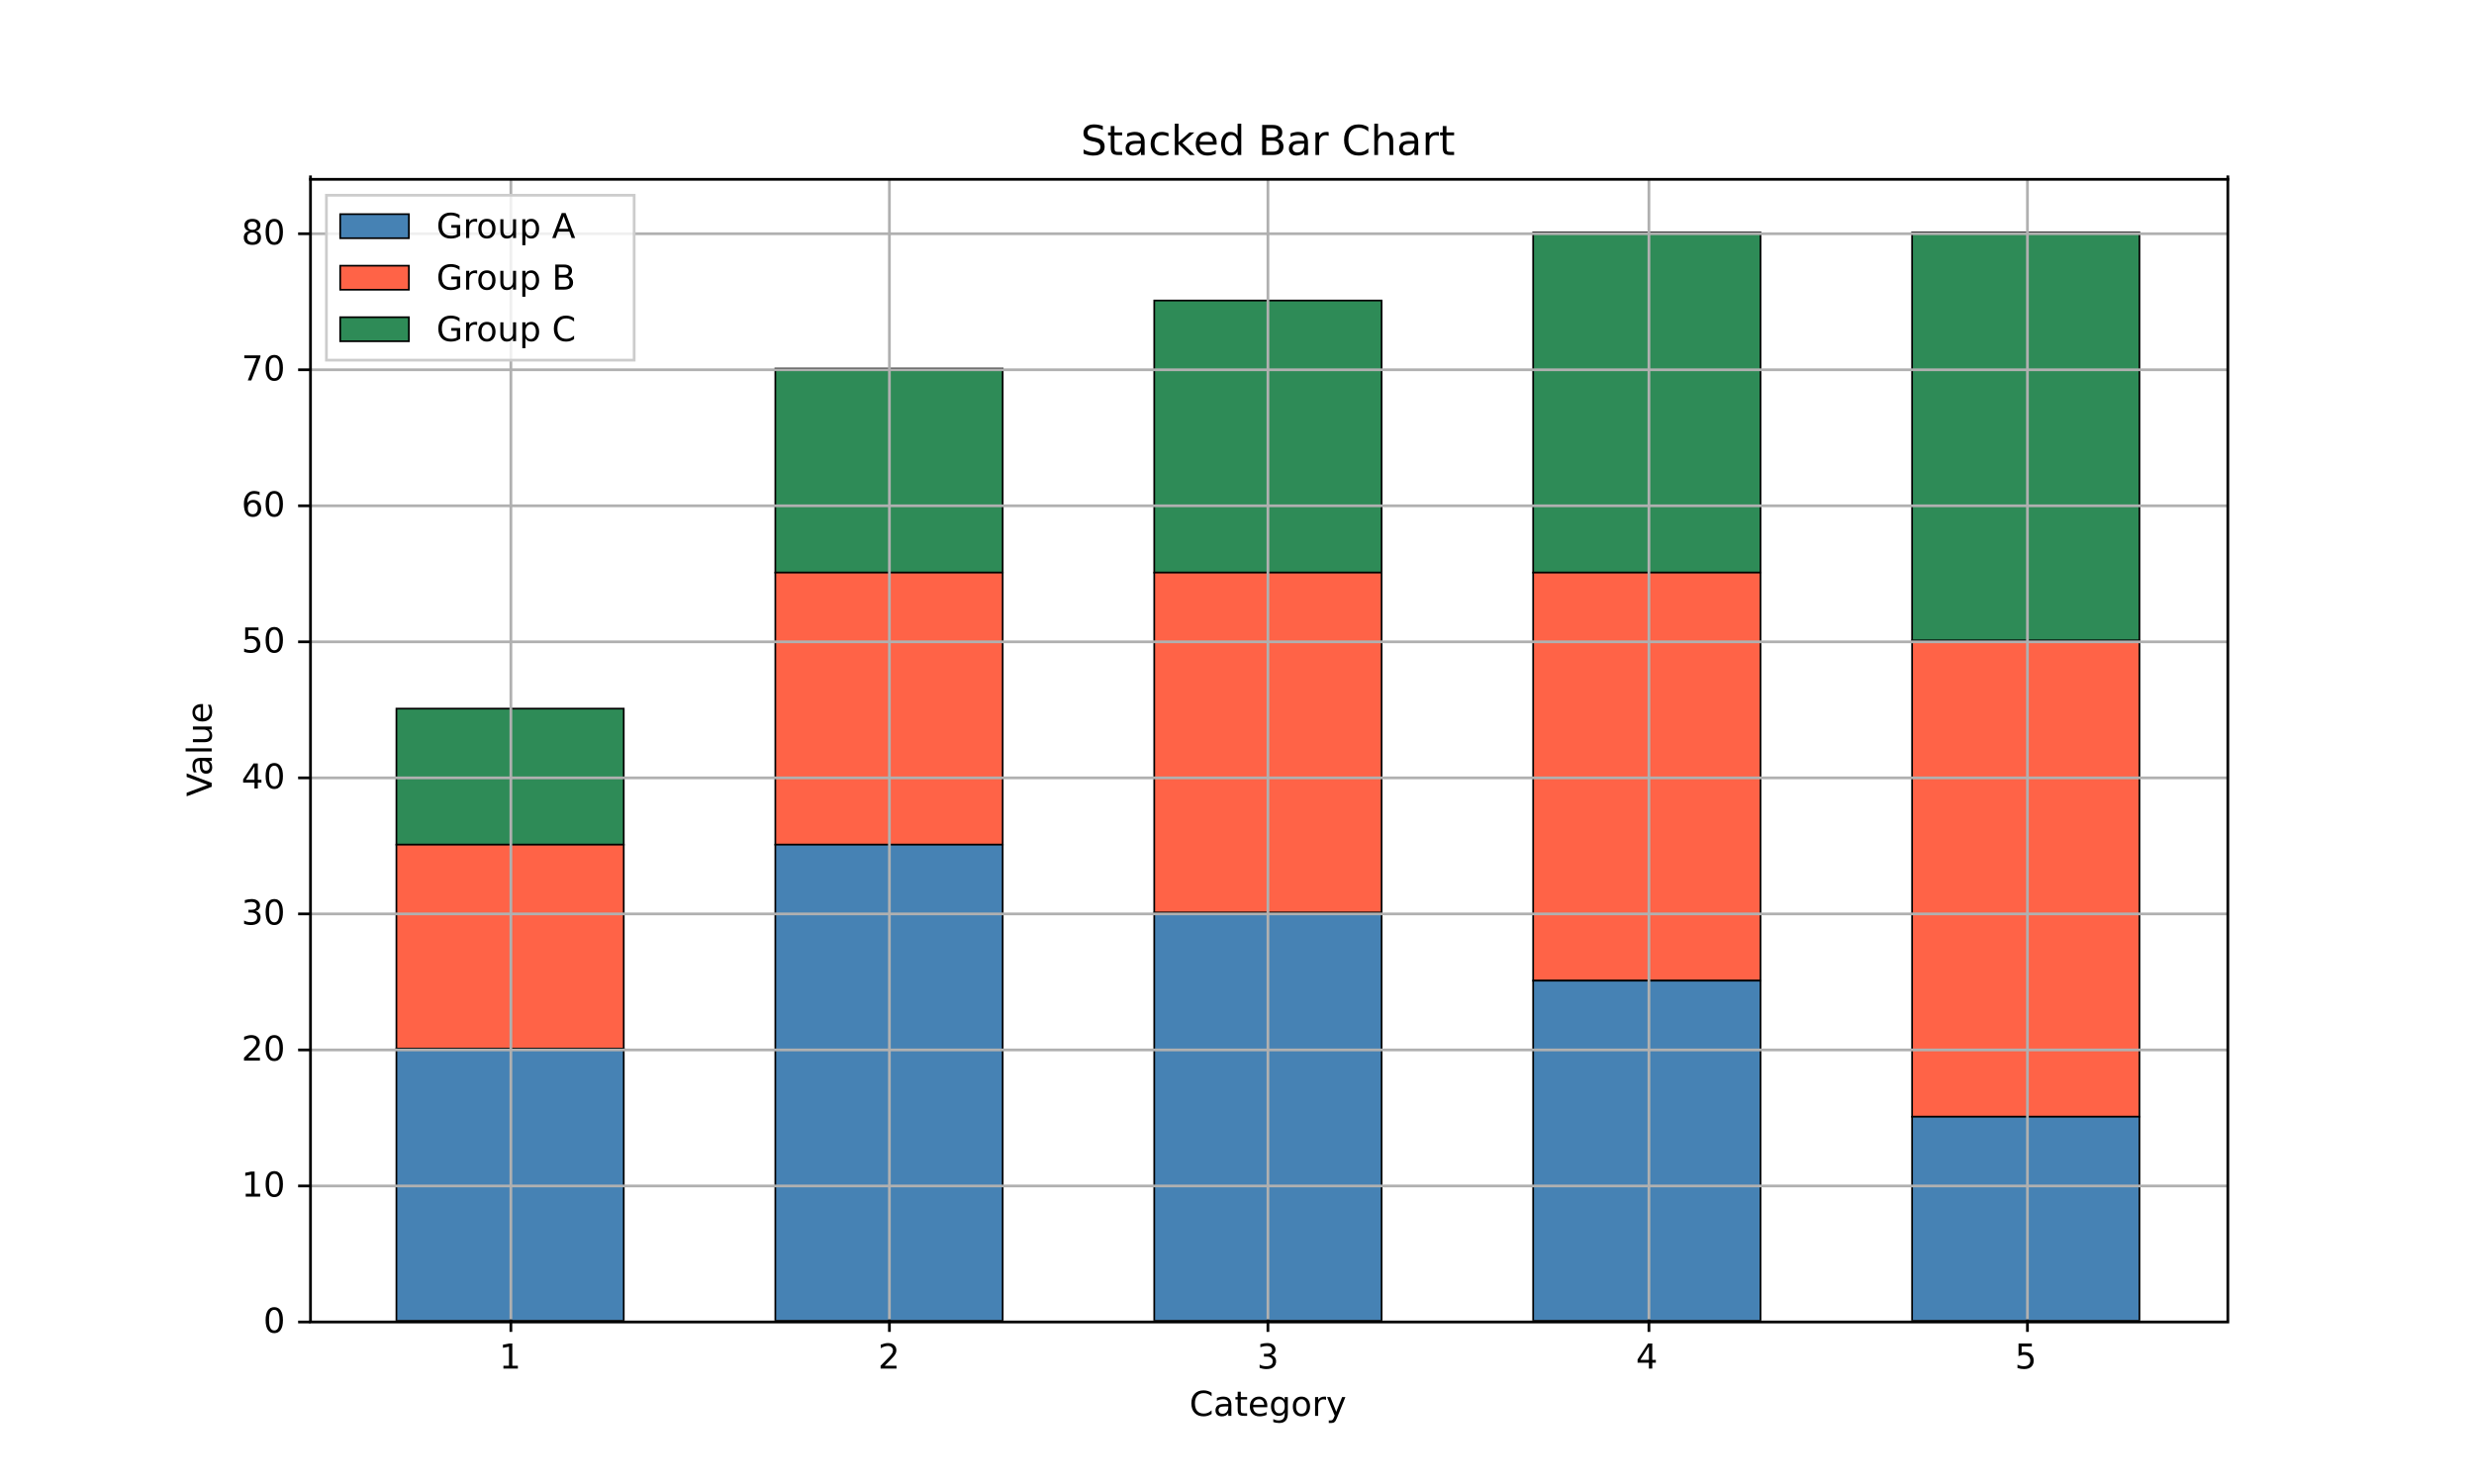
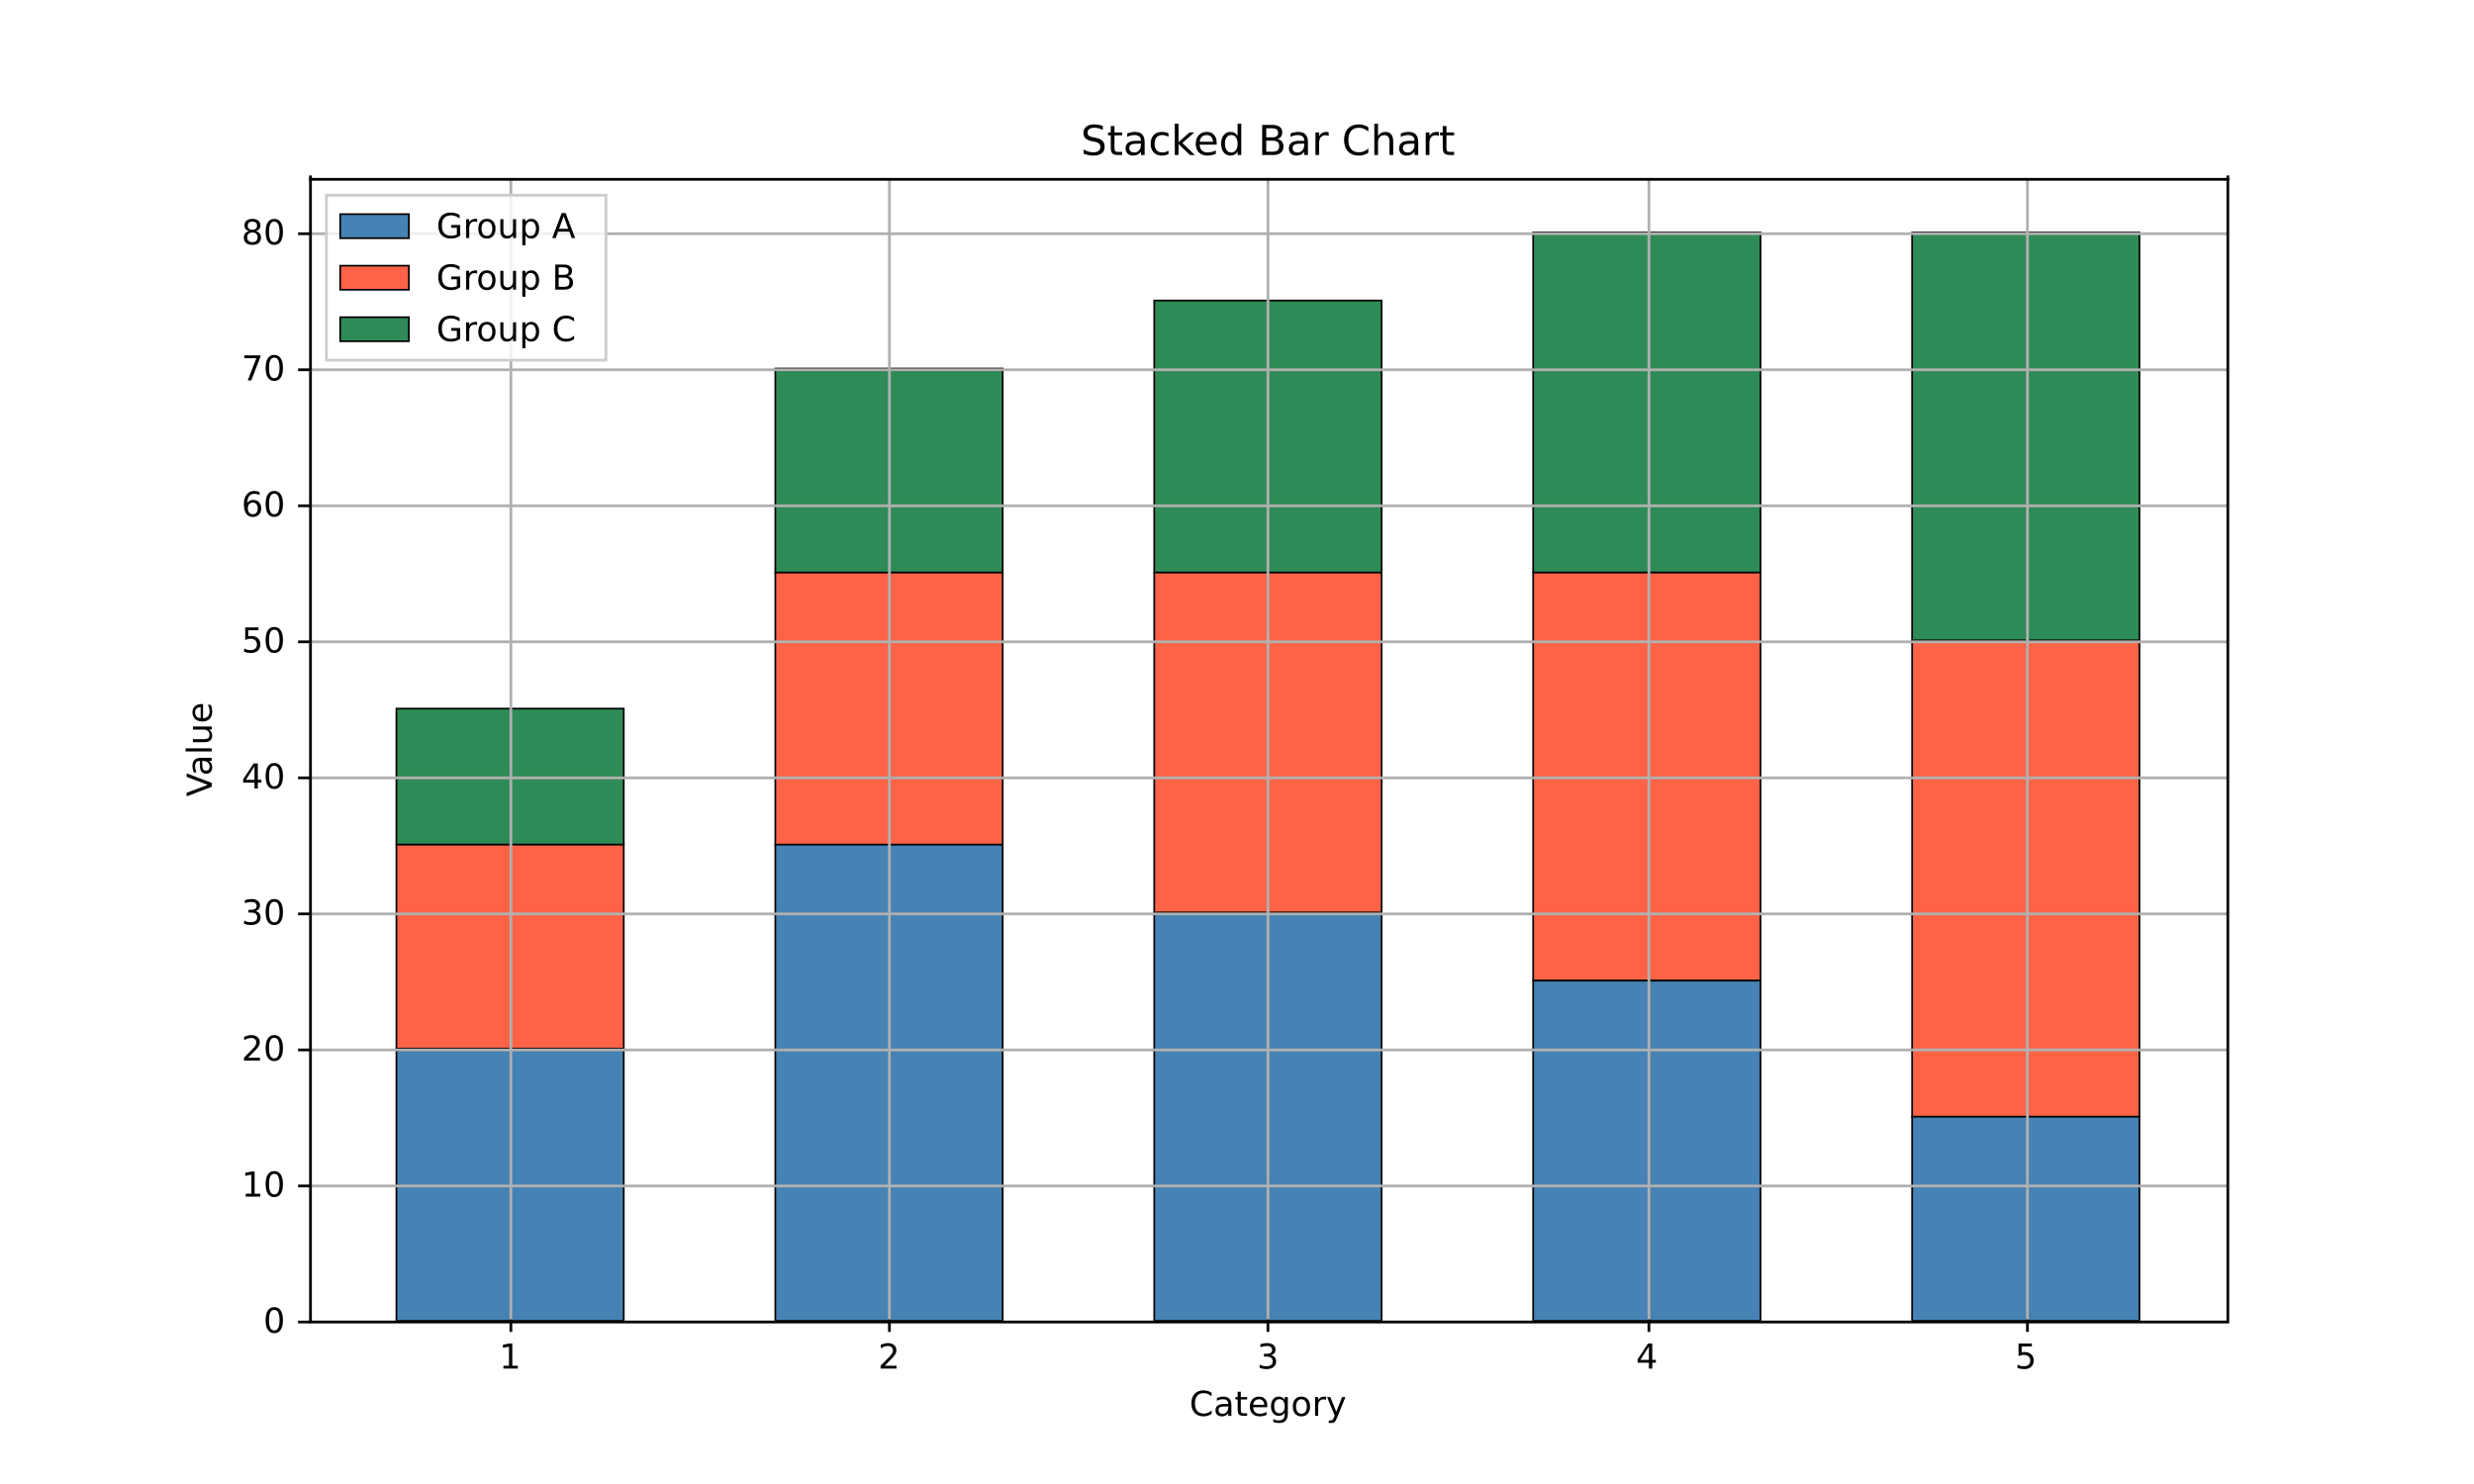
<svg xmlns="http://www.w3.org/2000/svg" width="1000" height="600" viewBox="0 0 1000 600">
  <defs>
    <clipPath id="clip-1">
      <rect x="125.00" y="66.00" width="775.00" height="462.00" />
    </clipPath>
    <clipPath id="clip-2">
      <rect x="125.00" y="66.00" width="775.00" height="462.00" />
    </clipPath>
    <clipPath id="clip-3">
      <rect x="125.00" y="66.00" width="775.00" height="462.00" />
    </clipPath>
    <clipPath id="clip-4">
      <rect x="125.00" y="66.00" width="775.00" height="462.00" />
    </clipPath>
    <clipPath id="clip-5">
      <rect x="125.00" y="66.00" width="775.00" height="462.00" />
    </clipPath>
    <clipPath id="clip-6">
      <rect x="125.00" y="66.00" width="775.00" height="462.00" />
    </clipPath>
    <clipPath id="clip-7">
      <rect x="125.00" y="66.00" width="775.00" height="462.00" />
    </clipPath>
    <clipPath id="clip-8">
      <rect x="125.00" y="66.00" width="775.00" height="462.00" />
    </clipPath>
    <clipPath id="clip-9">
      <rect x="125.00" y="66.00" width="775.00" height="462.00" />
    </clipPath>
    <clipPath id="clip-10">
      <rect x="125.00" y="66.00" width="775.00" height="462.00" />
    </clipPath>
    <clipPath id="clip-11">
      <rect x="125.00" y="66.00" width="775.00" height="462.00" />
    </clipPath>
    <clipPath id="clip-12">
      <rect x="125.00" y="66.00" width="775.00" height="462.00" />
    </clipPath>
    <clipPath id="clip-13">
      <rect x="125.00" y="66.00" width="775.00" height="462.00" />
    </clipPath>
    <clipPath id="clip-14">
      <rect x="125.00" y="66.00" width="775.00" height="462.00" />
    </clipPath>
  </defs>
  <g transform="translate(0,600) scale(1,-1)">
    <rect width="1000" height="600" fill="white" />
    <path d="M 0.00 0.00 L 1000.00 0.00 L 1000.00 600.00 L 0.00 600.00 L 0.00 0.00 Z " fill="#FFFFFF" fill-opacity="1.00" stroke="#000000" stroke-opacity="1.00" stroke-width="0.00" stroke-linecap="butt" stroke-linejoin="miter" />
    <path d="M 125.00 66.00 L 900.00 66.00 L 900.00 528.00 L 125.00 528.00 L 125.00 66.00 Z " fill="#FFFFFF" fill-opacity="1.00" stroke="none" stroke-opacity="0.00" stroke-width="0.00" stroke-linecap="butt" stroke-linejoin="miter" />
    <path d="M 772.88 341.00 L 864.77 341.00 L 864.77 506.00 L 772.88 506.00 L 772.88 341.00 Z " fill="#2E8B57" fill-opacity="1.00" stroke="#000000" stroke-opacity="1.00" stroke-width="0.69" stroke-linecap="butt" stroke-linejoin="miter" />
    <path d="M 619.71 368.50 L 711.61 368.50 L 711.61 506.00 L 619.71 506.00 L 619.71 368.50 Z " fill="#2E8B57" fill-opacity="1.00" stroke="#000000" stroke-opacity="1.00" stroke-width="0.69" stroke-linecap="butt" stroke-linejoin="miter" />
    <path d="M 466.55 368.50 L 558.45 368.50 L 558.45 478.50 L 466.55 478.50 L 466.55 368.50 Z " fill="#2E8B57" fill-opacity="1.00" stroke="#000000" stroke-opacity="1.00" stroke-width="0.69" stroke-linecap="butt" stroke-linejoin="miter" />
    <path d="M 313.39 368.50 L 405.29 368.50 L 405.29 451.00 L 313.39 451.00 L 313.39 368.50 Z " fill="#2E8B57" fill-opacity="1.00" stroke="#000000" stroke-opacity="1.00" stroke-width="0.69" stroke-linecap="butt" stroke-linejoin="miter" />
    <path d="M 160.23 258.50 L 252.12 258.50 L 252.12 313.50 L 160.23 313.50 L 160.23 258.50 Z " fill="#2E8B57" fill-opacity="1.00" stroke="#000000" stroke-opacity="1.00" stroke-width="0.69" stroke-linecap="butt" stroke-linejoin="miter" />
    <path d="M 772.88 148.50 L 864.77 148.50 L 864.77 341.00 L 772.88 341.00 L 772.88 148.50 Z " fill="#FF6347" fill-opacity="1.00" stroke="#000000" stroke-opacity="1.00" stroke-width="0.69" stroke-linecap="butt" stroke-linejoin="miter" />
    <path d="M 619.71 203.50 L 711.61 203.50 L 711.61 368.50 L 619.71 368.50 L 619.71 203.50 Z " fill="#FF6347" fill-opacity="1.00" stroke="#000000" stroke-opacity="1.00" stroke-width="0.69" stroke-linecap="butt" stroke-linejoin="miter" />
    <path d="M 466.55 231.00 L 558.45 231.00 L 558.45 368.50 L 466.55 368.50 L 466.55 231.00 Z " fill="#FF6347" fill-opacity="1.00" stroke="#000000" stroke-opacity="1.00" stroke-width="0.69" stroke-linecap="butt" stroke-linejoin="miter" />
    <path d="M 313.39 258.50 L 405.29 258.50 L 405.29 368.50 L 313.39 368.50 L 313.39 258.50 Z " fill="#FF6347" fill-opacity="1.00" stroke="#000000" stroke-opacity="1.00" stroke-width="0.69" stroke-linecap="butt" stroke-linejoin="miter" />
    <path d="M 160.23 176.00 L 252.12 176.00 L 252.12 258.50 L 160.23 258.50 L 160.23 176.00 Z " fill="#FF6347" fill-opacity="1.00" stroke="#000000" stroke-opacity="1.00" stroke-width="0.69" stroke-linecap="butt" stroke-linejoin="miter" />
    <path d="M 772.88 66.00 L 864.77 66.00 L 864.77 148.50 L 772.88 148.50 L 772.88 66.00 Z " fill="#4682B4" fill-opacity="1.00" stroke="#000000" stroke-opacity="1.00" stroke-width="0.69" stroke-linecap="butt" stroke-linejoin="miter" />
    <path d="M 619.71 66.00 L 711.61 66.00 L 711.61 203.50 L 619.71 203.50 L 619.71 66.00 Z " fill="#4682B4" fill-opacity="1.00" stroke="#000000" stroke-opacity="1.00" stroke-width="0.69" stroke-linecap="butt" stroke-linejoin="miter" />
    <path d="M 466.55 66.00 L 558.45 66.00 L 558.45 231.00 L 466.55 231.00 L 466.55 66.00 Z " fill="#4682B4" fill-opacity="1.00" stroke="#000000" stroke-opacity="1.00" stroke-width="0.69" stroke-linecap="butt" stroke-linejoin="miter" />
    <path d="M 313.39 66.00 L 405.29 66.00 L 405.29 258.50 L 313.39 258.50 L 313.39 66.00 Z " fill="#4682B4" fill-opacity="1.00" stroke="#000000" stroke-opacity="1.00" stroke-width="0.69" stroke-linecap="butt" stroke-linejoin="miter" />
    <path d="M 160.23 66.00 L 252.12 66.00 L 252.12 176.00 L 160.23 176.00 L 160.23 66.00 Z " fill="#4682B4" fill-opacity="1.00" stroke="#000000" stroke-opacity="1.00" stroke-width="0.69" stroke-linecap="butt" stroke-linejoin="miter" />
    <path d="M 206.50 66.50 L 206.50 528.50 " fill="none" fill-opacity="0.00" stroke="#B0B0B0" stroke-opacity="1.00" stroke-width="1.11" stroke-linecap="butt" stroke-linejoin="miter" clip-path="url(#clip-1)" />
    <path d="M 359.50 66.50 L 359.50 528.50 " fill="none" fill-opacity="0.00" stroke="#B0B0B0" stroke-opacity="1.00" stroke-width="1.11" stroke-linecap="butt" stroke-linejoin="miter" clip-path="url(#clip-2)" />
    <path d="M 512.50 66.50 L 512.50 528.50 " fill="none" fill-opacity="0.00" stroke="#B0B0B0" stroke-opacity="1.00" stroke-width="1.11" stroke-linecap="butt" stroke-linejoin="miter" clip-path="url(#clip-3)" />
    <path d="M 666.50 66.50 L 666.50 528.50 " fill="none" fill-opacity="0.00" stroke="#B0B0B0" stroke-opacity="1.00" stroke-width="1.11" stroke-linecap="butt" stroke-linejoin="miter" clip-path="url(#clip-4)" />
    <path d="M 819.50 66.50 L 819.50 528.50 " fill="none" fill-opacity="0.00" stroke="#B0B0B0" stroke-opacity="1.00" stroke-width="1.11" stroke-linecap="butt" stroke-linejoin="miter" clip-path="url(#clip-5)" />
    <path d="M 125.50 65.50 L 900.50 65.50 " fill="none" fill-opacity="0.00" stroke="#B0B0B0" stroke-opacity="1.00" stroke-width="1.11" stroke-linecap="butt" stroke-linejoin="miter" clip-path="url(#clip-6)" />
    <path d="M 125.50 120.50 L 900.50 120.50 " fill="none" fill-opacity="0.00" stroke="#B0B0B0" stroke-opacity="1.00" stroke-width="1.11" stroke-linecap="butt" stroke-linejoin="miter" clip-path="url(#clip-7)" />
    <path d="M 125.50 175.50 L 900.50 175.50 " fill="none" fill-opacity="0.00" stroke="#B0B0B0" stroke-opacity="1.00" stroke-width="1.11" stroke-linecap="butt" stroke-linejoin="miter" clip-path="url(#clip-8)" />
    <path d="M 125.50 230.50 L 900.50 230.50 " fill="none" fill-opacity="0.00" stroke="#B0B0B0" stroke-opacity="1.00" stroke-width="1.11" stroke-linecap="butt" stroke-linejoin="miter" clip-path="url(#clip-9)" />
    <path d="M 125.50 285.50 L 900.50 285.50 " fill="none" fill-opacity="0.00" stroke="#B0B0B0" stroke-opacity="1.00" stroke-width="1.11" stroke-linecap="butt" stroke-linejoin="miter" clip-path="url(#clip-10)" />
    <path d="M 125.50 340.50 L 900.50 340.50 " fill="none" fill-opacity="0.00" stroke="#B0B0B0" stroke-opacity="1.00" stroke-width="1.11" stroke-linecap="butt" stroke-linejoin="miter" clip-path="url(#clip-11)" />
    <path d="M 125.50 395.50 L 900.50 395.50 " fill="none" fill-opacity="0.00" stroke="#B0B0B0" stroke-opacity="1.00" stroke-width="1.11" stroke-linecap="butt" stroke-linejoin="miter" clip-path="url(#clip-12)" />
    <path d="M 125.50 450.50 L 900.50 450.50 " fill="none" fill-opacity="0.00" stroke="#B0B0B0" stroke-opacity="1.00" stroke-width="1.11" stroke-linecap="butt" stroke-linejoin="miter" clip-path="url(#clip-13)" />
    <path d="M 125.50 505.50 L 900.50 505.50 " fill="none" fill-opacity="0.00" stroke="#B0B0B0" stroke-opacity="1.00" stroke-width="1.11" stroke-linecap="butt" stroke-linejoin="miter" clip-path="url(#clip-14)" />
    <text font-family="DejaVu Sans" font-size="16.67" fill="#000000" fill-opacity="1.00" text-anchor="middle" transform="translate(512.50,537.33) scale(1,-1)">Stacked Bar Chart</text>
    <path d="M 206.50 66.50 L 206.50 61.50 " fill="none" fill-opacity="0.00" stroke="#000000" stroke-opacity="1.00" stroke-width="1.11" stroke-linecap="butt" stroke-linejoin="miter" />
    <text font-family="DejaVu Sans" font-size="13.89" fill="#000000" fill-opacity="1.00" text-anchor="middle" dominant-baseline="text-before-edge" transform="translate(206.18,56.28) scale(1,-1)">1</text>
    <path d="M 359.50 66.50 L 359.50 61.50 " fill="none" fill-opacity="0.00" stroke="#000000" stroke-opacity="1.00" stroke-width="1.11" stroke-linecap="butt" stroke-linejoin="miter" />
    <text font-family="DejaVu Sans" font-size="13.89" fill="#000000" fill-opacity="1.00" text-anchor="middle" dominant-baseline="text-before-edge" transform="translate(359.34,56.28) scale(1,-1)">2</text>
    <path d="M 512.50 66.50 L 512.50 61.50 " fill="none" fill-opacity="0.00" stroke="#000000" stroke-opacity="1.00" stroke-width="1.11" stroke-linecap="butt" stroke-linejoin="miter" />
    <text font-family="DejaVu Sans" font-size="13.89" fill="#000000" fill-opacity="1.00" text-anchor="middle" dominant-baseline="text-before-edge" transform="translate(512.50,56.28) scale(1,-1)">3</text>
    <path d="M 666.50 66.50 L 666.50 61.50 " fill="none" fill-opacity="0.00" stroke="#000000" stroke-opacity="1.00" stroke-width="1.11" stroke-linecap="butt" stroke-linejoin="miter" />
    <text font-family="DejaVu Sans" font-size="13.89" fill="#000000" fill-opacity="1.00" text-anchor="middle" dominant-baseline="text-before-edge" transform="translate(665.66,56.28) scale(1,-1)">4</text>
    <path d="M 819.50 66.50 L 819.50 61.50 " fill="none" fill-opacity="0.00" stroke="#000000" stroke-opacity="1.00" stroke-width="1.11" stroke-linecap="butt" stroke-linejoin="miter" />
    <text font-family="DejaVu Sans" font-size="13.89" fill="#000000" fill-opacity="1.00" text-anchor="middle" dominant-baseline="text-before-edge" transform="translate(818.82,56.28) scale(1,-1)">5</text>
    <text font-family="DejaVu Sans" font-size="13.89" fill="#000000" fill-opacity="1.00" text-anchor="middle" dominant-baseline="text-before-edge" transform="translate(512.50,37.17) scale(1,-1)">Category</text>
    <path d="M 125.50 65.50 L 120.50 65.50 " fill="none" fill-opacity="0.00" stroke="#000000" stroke-opacity="1.00" stroke-width="1.11" stroke-linecap="butt" stroke-linejoin="miter" />
    <text font-family="DejaVu Sans" font-size="13.89" fill="#000000" fill-opacity="1.00" text-anchor="end" dominant-baseline="central" transform="translate(115.28,66.00) scale(1,-1)">0</text>
    <path d="M 125.50 120.50 L 120.50 120.50 " fill="none" fill-opacity="0.00" stroke="#000000" stroke-opacity="1.00" stroke-width="1.11" stroke-linecap="butt" stroke-linejoin="miter" />
    <text font-family="DejaVu Sans" font-size="13.89" fill="#000000" fill-opacity="1.00" text-anchor="end" dominant-baseline="central" transform="translate(115.28,121.00) scale(1,-1)">10</text>
    <path d="M 125.50 175.50 L 120.50 175.50 " fill="none" fill-opacity="0.00" stroke="#000000" stroke-opacity="1.00" stroke-width="1.11" stroke-linecap="butt" stroke-linejoin="miter" />
    <text font-family="DejaVu Sans" font-size="13.89" fill="#000000" fill-opacity="1.00" text-anchor="end" dominant-baseline="central" transform="translate(115.28,176.00) scale(1,-1)">20</text>
    <path d="M 125.50 230.50 L 120.50 230.50 " fill="none" fill-opacity="0.00" stroke="#000000" stroke-opacity="1.00" stroke-width="1.11" stroke-linecap="butt" stroke-linejoin="miter" />
    <text font-family="DejaVu Sans" font-size="13.89" fill="#000000" fill-opacity="1.00" text-anchor="end" dominant-baseline="central" transform="translate(115.28,231.00) scale(1,-1)">30</text>
    <path d="M 125.50 285.50 L 120.50 285.50 " fill="none" fill-opacity="0.00" stroke="#000000" stroke-opacity="1.00" stroke-width="1.11" stroke-linecap="butt" stroke-linejoin="miter" />
    <text font-family="DejaVu Sans" font-size="13.89" fill="#000000" fill-opacity="1.00" text-anchor="end" dominant-baseline="central" transform="translate(115.28,286.00) scale(1,-1)">40</text>
    <path d="M 125.50 340.50 L 120.50 340.50 " fill="none" fill-opacity="0.00" stroke="#000000" stroke-opacity="1.00" stroke-width="1.11" stroke-linecap="butt" stroke-linejoin="miter" />
    <text font-family="DejaVu Sans" font-size="13.89" fill="#000000" fill-opacity="1.00" text-anchor="end" dominant-baseline="central" transform="translate(115.28,341.00) scale(1,-1)">50</text>
    <path d="M 125.50 395.50 L 120.50 395.50 " fill="none" fill-opacity="0.00" stroke="#000000" stroke-opacity="1.00" stroke-width="1.11" stroke-linecap="butt" stroke-linejoin="miter" />
    <text font-family="DejaVu Sans" font-size="13.89" fill="#000000" fill-opacity="1.00" text-anchor="end" dominant-baseline="central" transform="translate(115.28,396.00) scale(1,-1)">60</text>
    <path d="M 125.50 450.50 L 120.50 450.50 " fill="none" fill-opacity="0.00" stroke="#000000" stroke-opacity="1.00" stroke-width="1.11" stroke-linecap="butt" stroke-linejoin="miter" />
    <text font-family="DejaVu Sans" font-size="13.89" fill="#000000" fill-opacity="1.00" text-anchor="end" dominant-baseline="central" transform="translate(115.28,451.00) scale(1,-1)">70</text>
    <path d="M 125.50 505.50 L 120.50 505.50 " fill="none" fill-opacity="0.00" stroke="#000000" stroke-opacity="1.00" stroke-width="1.11" stroke-linecap="butt" stroke-linejoin="miter" />
    <text font-family="DejaVu Sans" font-size="13.89" fill="#000000" fill-opacity="1.00" text-anchor="end" dominant-baseline="central" transform="translate(115.28,506.00) scale(1,-1)">80</text>
    <text font-family="DejaVu Sans" font-size="13.89" fill="#000000" fill-opacity="1.00" text-anchor="middle" transform="translate(85.57,297.00) rotate(90.00) scale(1,-1)">Value</text>
    <path d="M 125.50 66.50 L 125.50 528.50 " fill="none" fill-opacity="0.00" stroke="#000000" stroke-opacity="1.00" stroke-width="1.11" stroke-linecap="square" stroke-linejoin="miter" />
    <path d="M 900.50 66.50 L 900.50 528.50 " fill="none" fill-opacity="0.00" stroke="#000000" stroke-opacity="1.00" stroke-width="1.11" stroke-linecap="square" stroke-linejoin="miter" />
    <path d="M 125.50 65.50 L 900.50 65.50 " fill="none" fill-opacity="0.00" stroke="#000000" stroke-opacity="1.00" stroke-width="1.11" stroke-linecap="square" stroke-linejoin="miter" />
    <path d="M 125.50 527.50 L 900.50 527.50 " fill="none" fill-opacity="0.00" stroke="#000000" stroke-opacity="1.00" stroke-width="1.11" stroke-linecap="square" stroke-linejoin="miter" />
-     <path d="M 131.94 454.39 L 256.33 454.39 L 256.33 521.06 L 131.94 521.06 L 131.94 454.39 Z " fill="#FFFFFF" fill-opacity="0.80" stroke="#CCCCCC" stroke-opacity="1.00" stroke-width="1.11" stroke-linecap="butt" stroke-linejoin="miter" />
+     <path d="M 131.94 454.39 L 244.93 454.39 L 244.93 521.06 L 131.94 521.06 L 131.94 454.39 Z " fill="#FFFFFF" fill-opacity="0.80" stroke="#CCCCCC" stroke-opacity="1.00" stroke-width="1.11" stroke-linecap="butt" stroke-linejoin="miter" />
    <path d="M 137.50 503.69 L 165.28 503.69 L 165.28 513.42 L 137.50 513.42 L 137.50 503.69 Z " fill="#4682B4" fill-opacity="1.00" stroke="#000000" stroke-opacity="1.00" stroke-width="0.69" stroke-linecap="butt" stroke-linejoin="miter" />
    <text font-family="DejaVu Sans" font-size="13.89" fill="#000000" fill-opacity="1.00" text-anchor="start" dominant-baseline="central" transform="translate(176.39,508.56) scale(1,-1)">Group A</text>
    <path d="M 137.50 482.86 L 165.28 482.86 L 165.28 492.58 L 137.50 492.58 L 137.50 482.86 Z " fill="#FF6347" fill-opacity="1.00" stroke="#000000" stroke-opacity="1.00" stroke-width="0.69" stroke-linecap="butt" stroke-linejoin="miter" />
    <text font-family="DejaVu Sans" font-size="13.89" fill="#000000" fill-opacity="1.00" text-anchor="start" dominant-baseline="central" transform="translate(176.39,487.72) scale(1,-1)">Group B</text>
    <path d="M 137.50 462.03 L 165.28 462.03 L 165.28 471.75 L 137.50 471.75 L 137.50 462.03 Z " fill="#2E8B57" fill-opacity="1.00" stroke="#000000" stroke-opacity="1.00" stroke-width="0.69" stroke-linecap="butt" stroke-linejoin="miter" />
    <text font-family="DejaVu Sans" font-size="13.89" fill="#000000" fill-opacity="1.00" text-anchor="start" dominant-baseline="central" transform="translate(176.39,466.89) scale(1,-1)">Group C</text>
  </g>
</svg>
